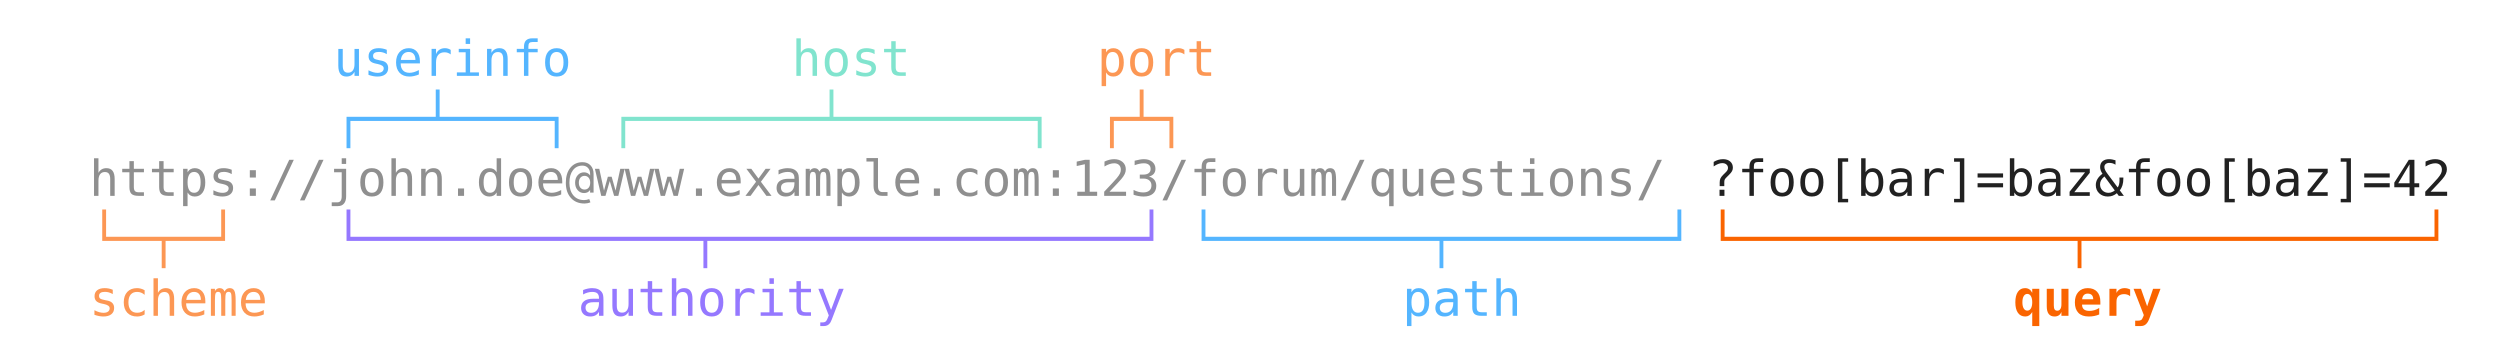
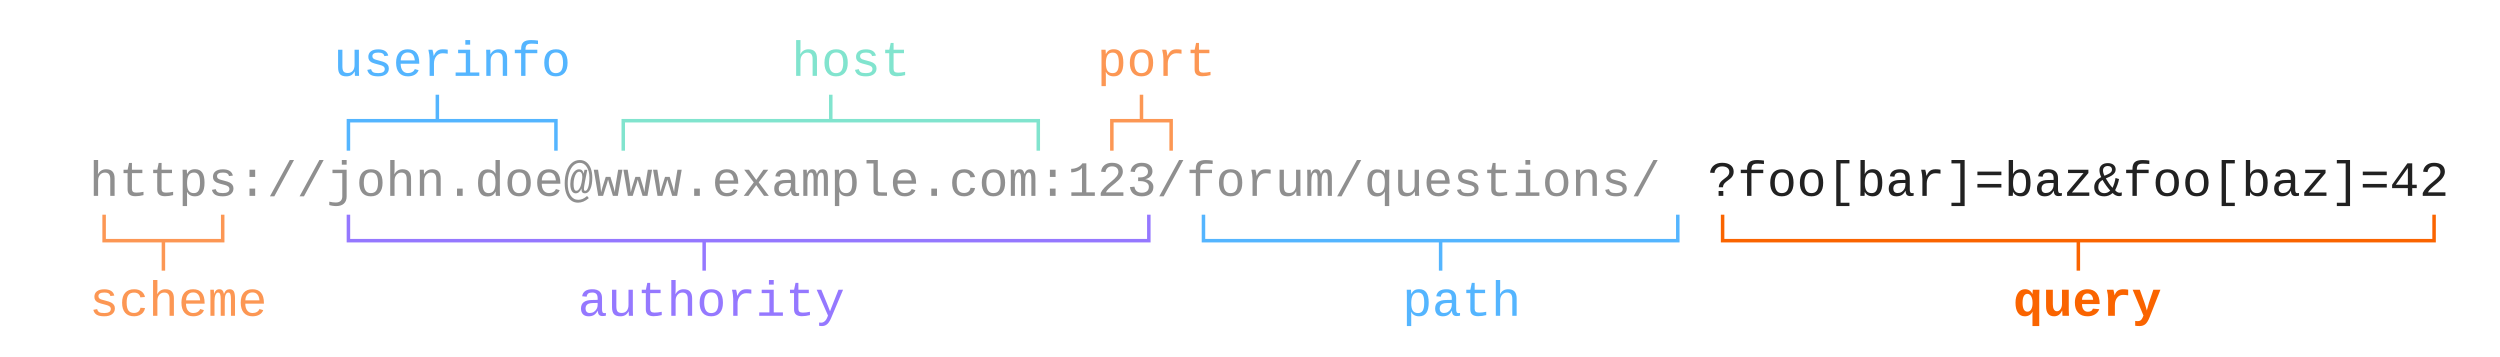
<svg xmlns="http://www.w3.org/2000/svg" width="1417" height="202">
-   <text fill="none" fill-rule="evenodd" font-family="SFMono-Regular, SF Mono" font-size="28">
-     <style>
+   <style>
      text {
-         font-family: "SFMono-Regular", "SF Mono", Mono;
+         font-family: ui-monospace, SFMono-Regular, "SF Mono", Menlo, Consolas, "Liberation Mono", monospace;
      }

      tspan {
        fill: rgba(0, 0, 0, 0.87);

        @media (prefers-color-scheme: dark) {
          fill: rgba(255, 255, 255);
        }
      }

      .blue {
        fill: #0091ff;
      }

      .green {
        fill: #44d7b6;
      }

      .orange {
        fill: #fa6400;
      }

      .purple {
        fill: #6236ff;
      }

      .deemphasize {
        fill-opacity: 0.67;
      }
    </style>
+   <text fill="none" fill-rule="evenodd" font-size="28">
    <tspan x="16" y="43" />
    <tspan x="189.086" y="43" class="blue deemphasize">userinfo</tspan>
    <tspan x="327.555" y="43" />
    <tspan x="448.715" y="43" class="green deemphasize">host</tspan>
    <tspan x="517.949" y="43" />
    <tspan x="621.801" y="43" class="orange deemphasize">port</tspan>
    <tspan x="16" y="77" />
    <tspan x="189.086" y="77" class="blue deemphasize">┌──┴───┐</tspan>
    <tspan x="327.555" y="77" />
    <tspan x="344.863" y="77" class="green deemphasize">
      ┌──────┴──────┐
    </tspan>
    <tspan x="604.492" y="77" />
    <tspan x="621.801" y="77" class="orange deemphasize">┌┴┐</tspan>
    <tspan x="16" y="111" />
    <tspan x="50.617" y="111" fill-opacity=".505">
      https://john.doe@www.example.com:123/forum/questions/
    </tspan>
    <tspan x="967.973" y="111" font-weight="400">
      ?foo[bar]=baz&amp;foo[baz]=42
    </tspan>
    <tspan x="16" y="145" />
    <tspan x="50.617" y="145" class="orange deemphasize">└─┬─┘</tspan>
    <tspan x="137.16" y="145" class="orange" />
    <tspan x="154.469" y="145" />
    <tspan x="189.086" y="145" class="purple deemphasize">
      └───────────┬──────────────┘
    </tspan>
    <tspan x="673.727" y="145" class="blue deemphasize">
      └───────┬───────┘
    </tspan>
    <tspan x="967.973" y="145" font-weight="bold" class="orange">
      └───────────┬───────────┘
    </tspan>
    <tspan x="16" y="179" />
    <tspan x="50.617" y="179" class="orange deemphasize">scheme</tspan>
    <tspan x="154.469" y="179" />
    <tspan x="327.555" y="179" class="purple deemphasize">authority</tspan>
    <tspan x="483.332" y="179" />
    <tspan x="794.887" y="179" class="blue deemphasize">path</tspan>
    <tspan x="864.121" y="179" />
    <tspan x="1141.059" y="179" font-weight="bold" class="orange">
      query
    </tspan>
  </text>
</svg>
